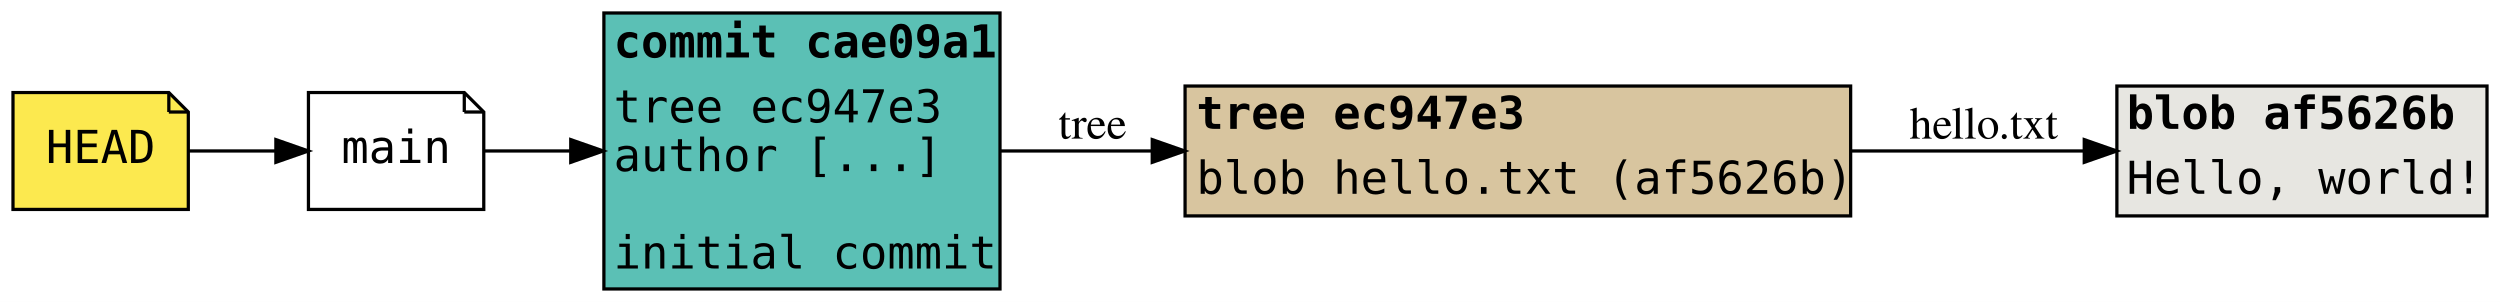
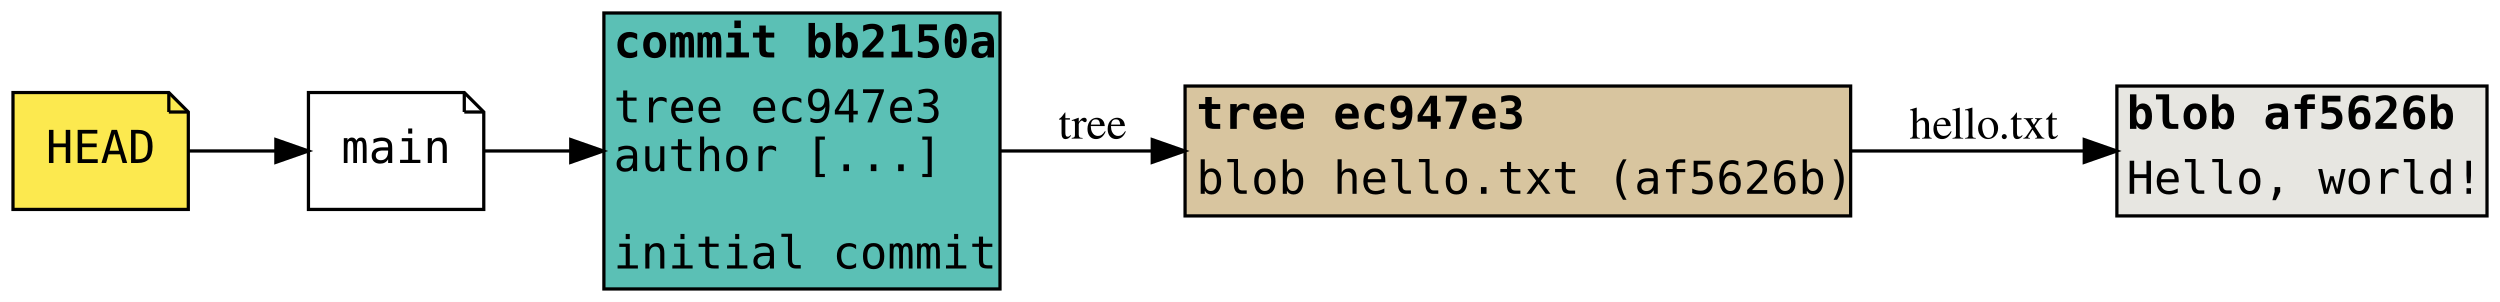
<svg xmlns="http://www.w3.org/2000/svg" width="770pt" height="93pt" viewBox="0.00 0.00 770.00 93.00">
  <g id="graph0" class="graph git-graph" transform="scale(1 1) rotate(0) translate(4 89)">
    <polygon fill="white" stroke="transparent" points="-4,4 -4,-89 766,-89 766,4 -4,4" />
    <g id="node1" class="node commit current">
      <polygon fill="#5bc0b5" stroke="transparent" points="182,0 182,-85 304,-85 304,0 182,0" />
-       <text text-anchor="start" x="185" y="-71.3" font-family="monospace" font-weight="bold" font-size="14.00" fill="#000000">commit cae09a1</text>
+       <text text-anchor="start" x="185" y="-71.3" font-family="monospace" font-weight="bold" font-size="14.00" fill="#000000">commit bb2150a</text>
      <text text-anchor="start" x="185" y="-51.3" font-family="monospace" font-size="14.00" fill="#000000">tree ec947e3  </text>
      <text text-anchor="start" x="185" y="-36.3" font-family="monospace" font-size="14.00" fill="#000000">author [...]  </text>
      <text text-anchor="start" x="185" y="-21.3" font-family="monospace" font-size="14.00" fill="#000000">              </text>
      <text text-anchor="start" x="185" y="-6.3" font-family="monospace" font-size="14.00" fill="#000000">initial commit</text>
      <polygon fill="none" stroke="#000000" points="182,0 182,-85 304,-85 304,0 182,0" />
    </g>
    <g id="node2" class="node tree current">
      <polygon fill="#d8c59f" stroke="transparent" points="361,-22.5 361,-62.5 566,-62.5 566,-22.5 361,-22.5" />
      <text text-anchor="start" x="364.5" y="-49.3" font-family="monospace" font-weight="bold" font-size="14.00" fill="#000000">tree ec947e3</text>
      <text text-anchor="start" x="364.5" y="-29.3" font-family="monospace" font-size="14.00" fill="#000000">blob hello.txt (af5626b)</text>
      <polygon fill="none" stroke="#000000" points="361,-22.5 361,-62.5 566,-62.5 566,-22.5 361,-22.5" />
    </g>
    <g id="edge1" class="edge current">
      <path fill="none" stroke="#000000" d="M304.28,-42.5C318.82,-42.5 334.82,-42.5 350.89,-42.5" />
      <polygon fill="#000000" stroke="#000000" points="350.89,-46 360.89,-42.5 350.89,-39 350.89,-46" />
      <text text-anchor="middle" x="332.5" y="-46.3" font-family="Times,serif" font-size="14.00">tree</text>
    </g>
    <g id="node3" class="node blob current">
      <polygon fill="#e7e6e1" stroke="transparent" points="648,-22.5 648,-62.5 762,-62.5 762,-22.5 648,-22.5" />
      <text text-anchor="start" x="651" y="-49.3" font-family="monospace" font-weight="bold" font-size="14.00" fill="#000000">blob af5626b</text>
      <text text-anchor="start" x="651" y="-29.3" font-family="monospace" font-size="14.00" fill="#000000">Hello, world!</text>
      <polygon fill="none" stroke="#000000" points="648,-22.5 648,-62.5 762,-62.5 762,-22.5 648,-22.5" />
    </g>
    <g id="edge2" class="edge current">
      <path fill="none" stroke="#000000" d="M566.07,-42.5C590.28,-42.5 615.51,-42.5 637.67,-42.5" />
      <polygon fill="#000000" stroke="#000000" points="637.95,-46 647.95,-42.5 637.95,-39 637.95,-46" />
      <text text-anchor="middle" x="607" y="-46.3" font-family="Times,serif" font-size="14.00">hello.txt</text>
    </g>
    <g id="node4" class="node ref">
      <polygon fill="white" stroke="black" points="139,-60.5 91,-60.5 91,-24.5 145,-24.5 145,-54.5 139,-60.5" />
      <polyline fill="none" stroke="black" points="139,-60.5 139,-54.5 " />
      <polyline fill="none" stroke="black" points="145,-54.5 139,-54.5 " />
      <text text-anchor="middle" x="118" y="-38.8" font-family="monospace" font-size="14.00">main</text>
    </g>
    <g id="edge3" class="edge ref">
      <path fill="none" stroke="black" d="M145.09,-42.5C153.01,-42.5 162.12,-42.5 171.52,-42.5" />
      <polygon fill="black" stroke="black" points="171.79,-46 181.79,-42.5 171.79,-39 171.79,-46" />
    </g>
    <g id="node5" class="node ref head">
      <polygon fill="#fce94f" stroke="black" points="48,-60.5 0,-60.5 0,-24.5 54,-24.5 54,-54.5 48,-60.5" />
      <polyline fill="none" stroke="black" points="48,-60.5 48,-54.5 " />
      <polyline fill="none" stroke="black" points="54,-54.5 48,-54.5 " />
      <text text-anchor="middle" x="27" y="-38.8" font-family="monospace" font-size="14.00">HEAD</text>
    </g>
    <g id="edge4" class="edge ref">
      <path fill="none" stroke="black" d="M54.22,-42.5C62.55,-42.5 71.91,-42.5 80.82,-42.5" />
      <polygon fill="black" stroke="black" points="80.97,-46 90.97,-42.5 80.97,-39 80.97,-46" />
    </g>
  </g>
</svg>
